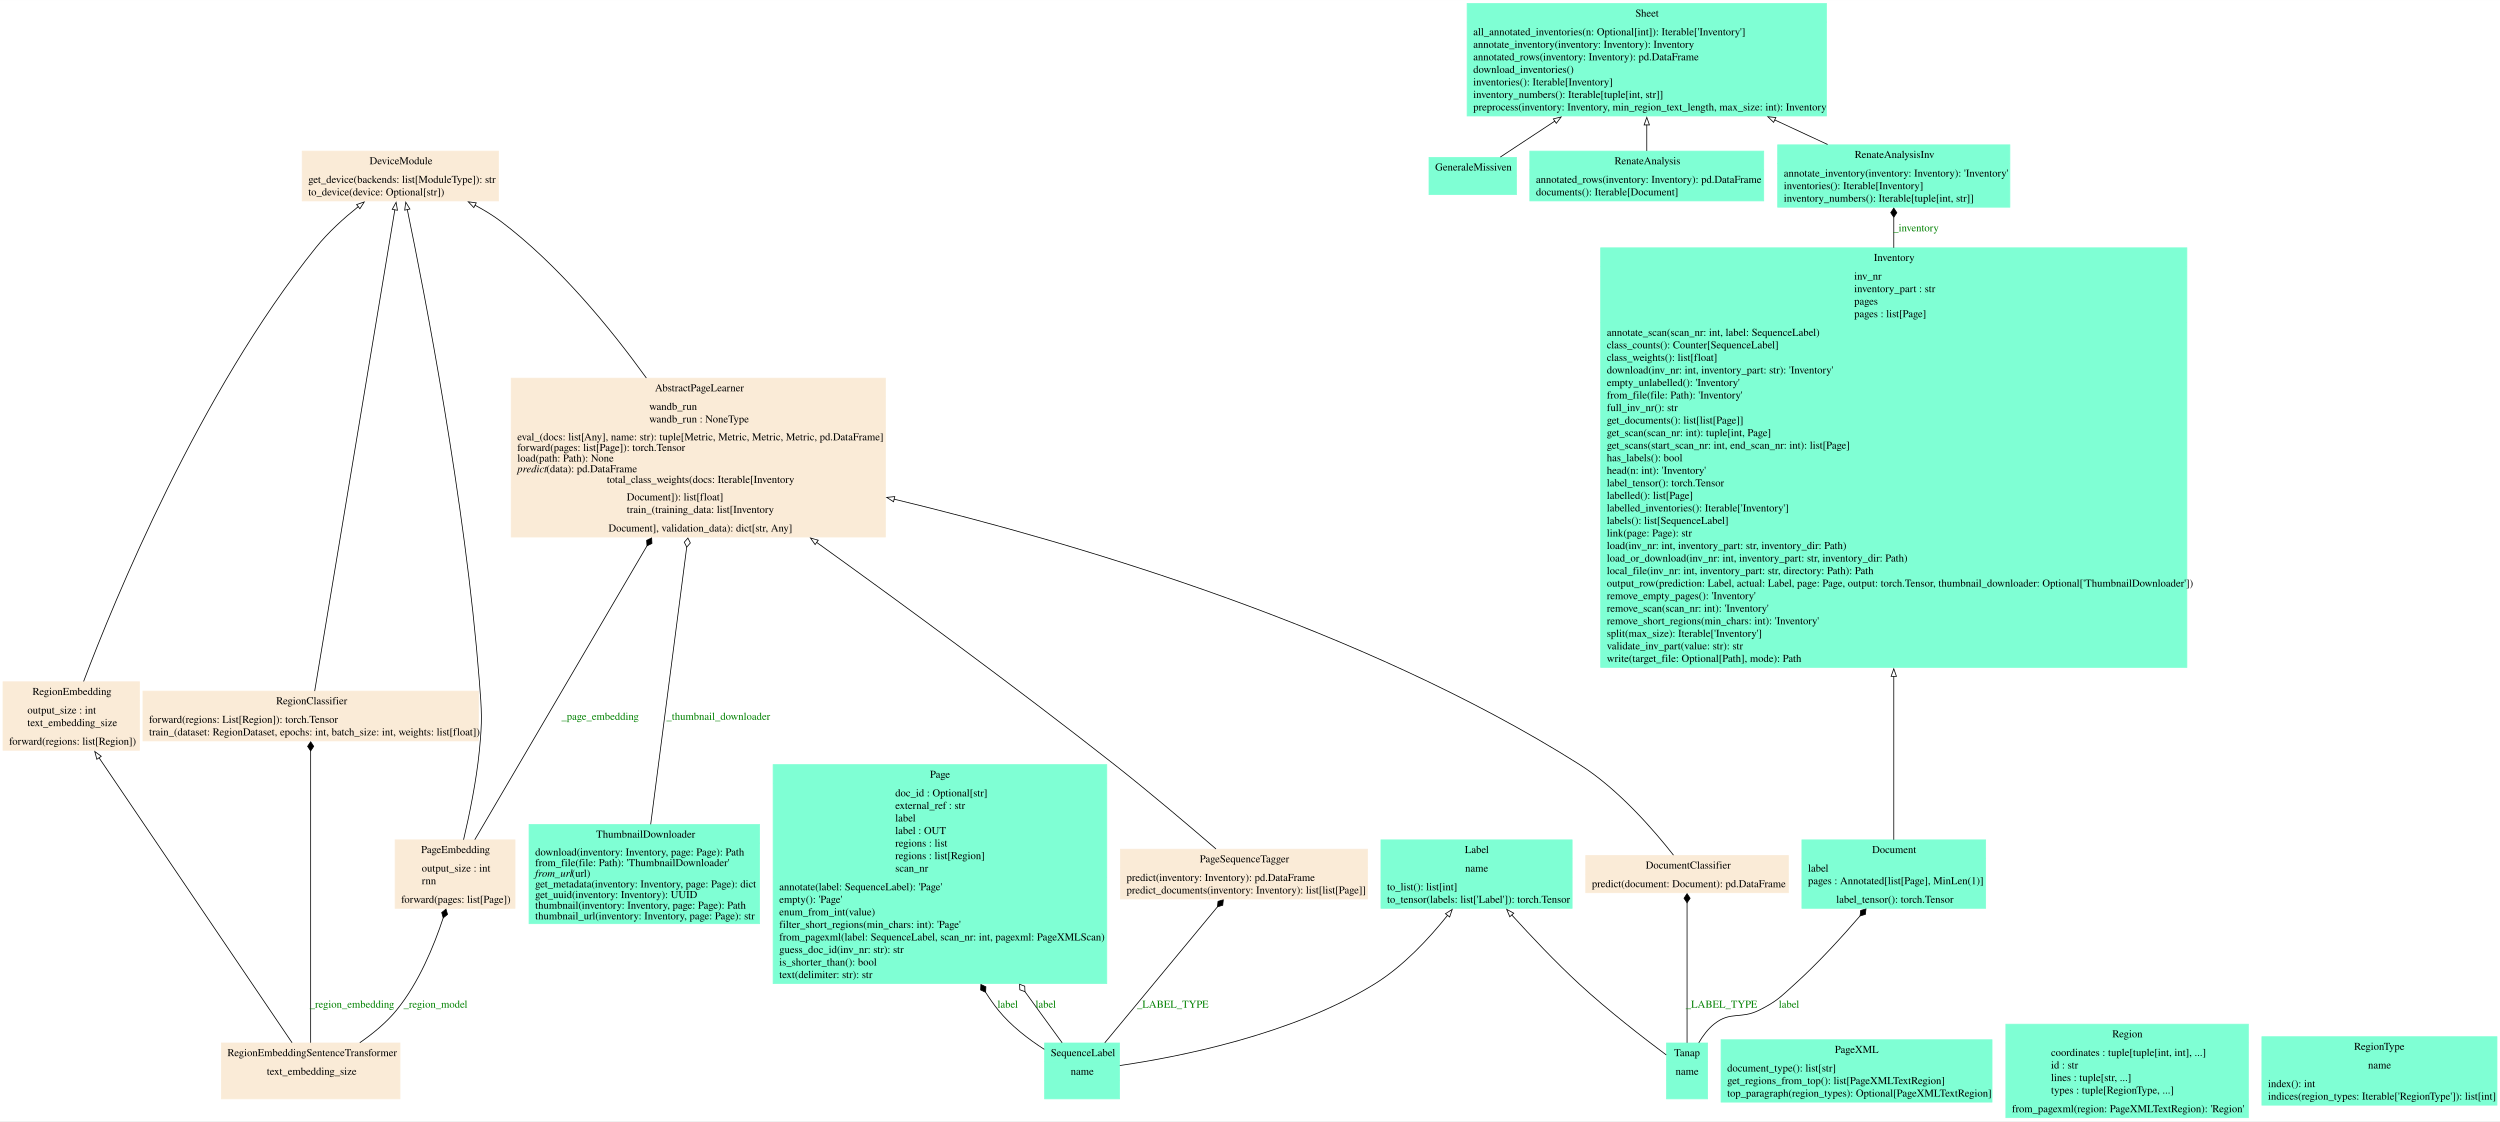
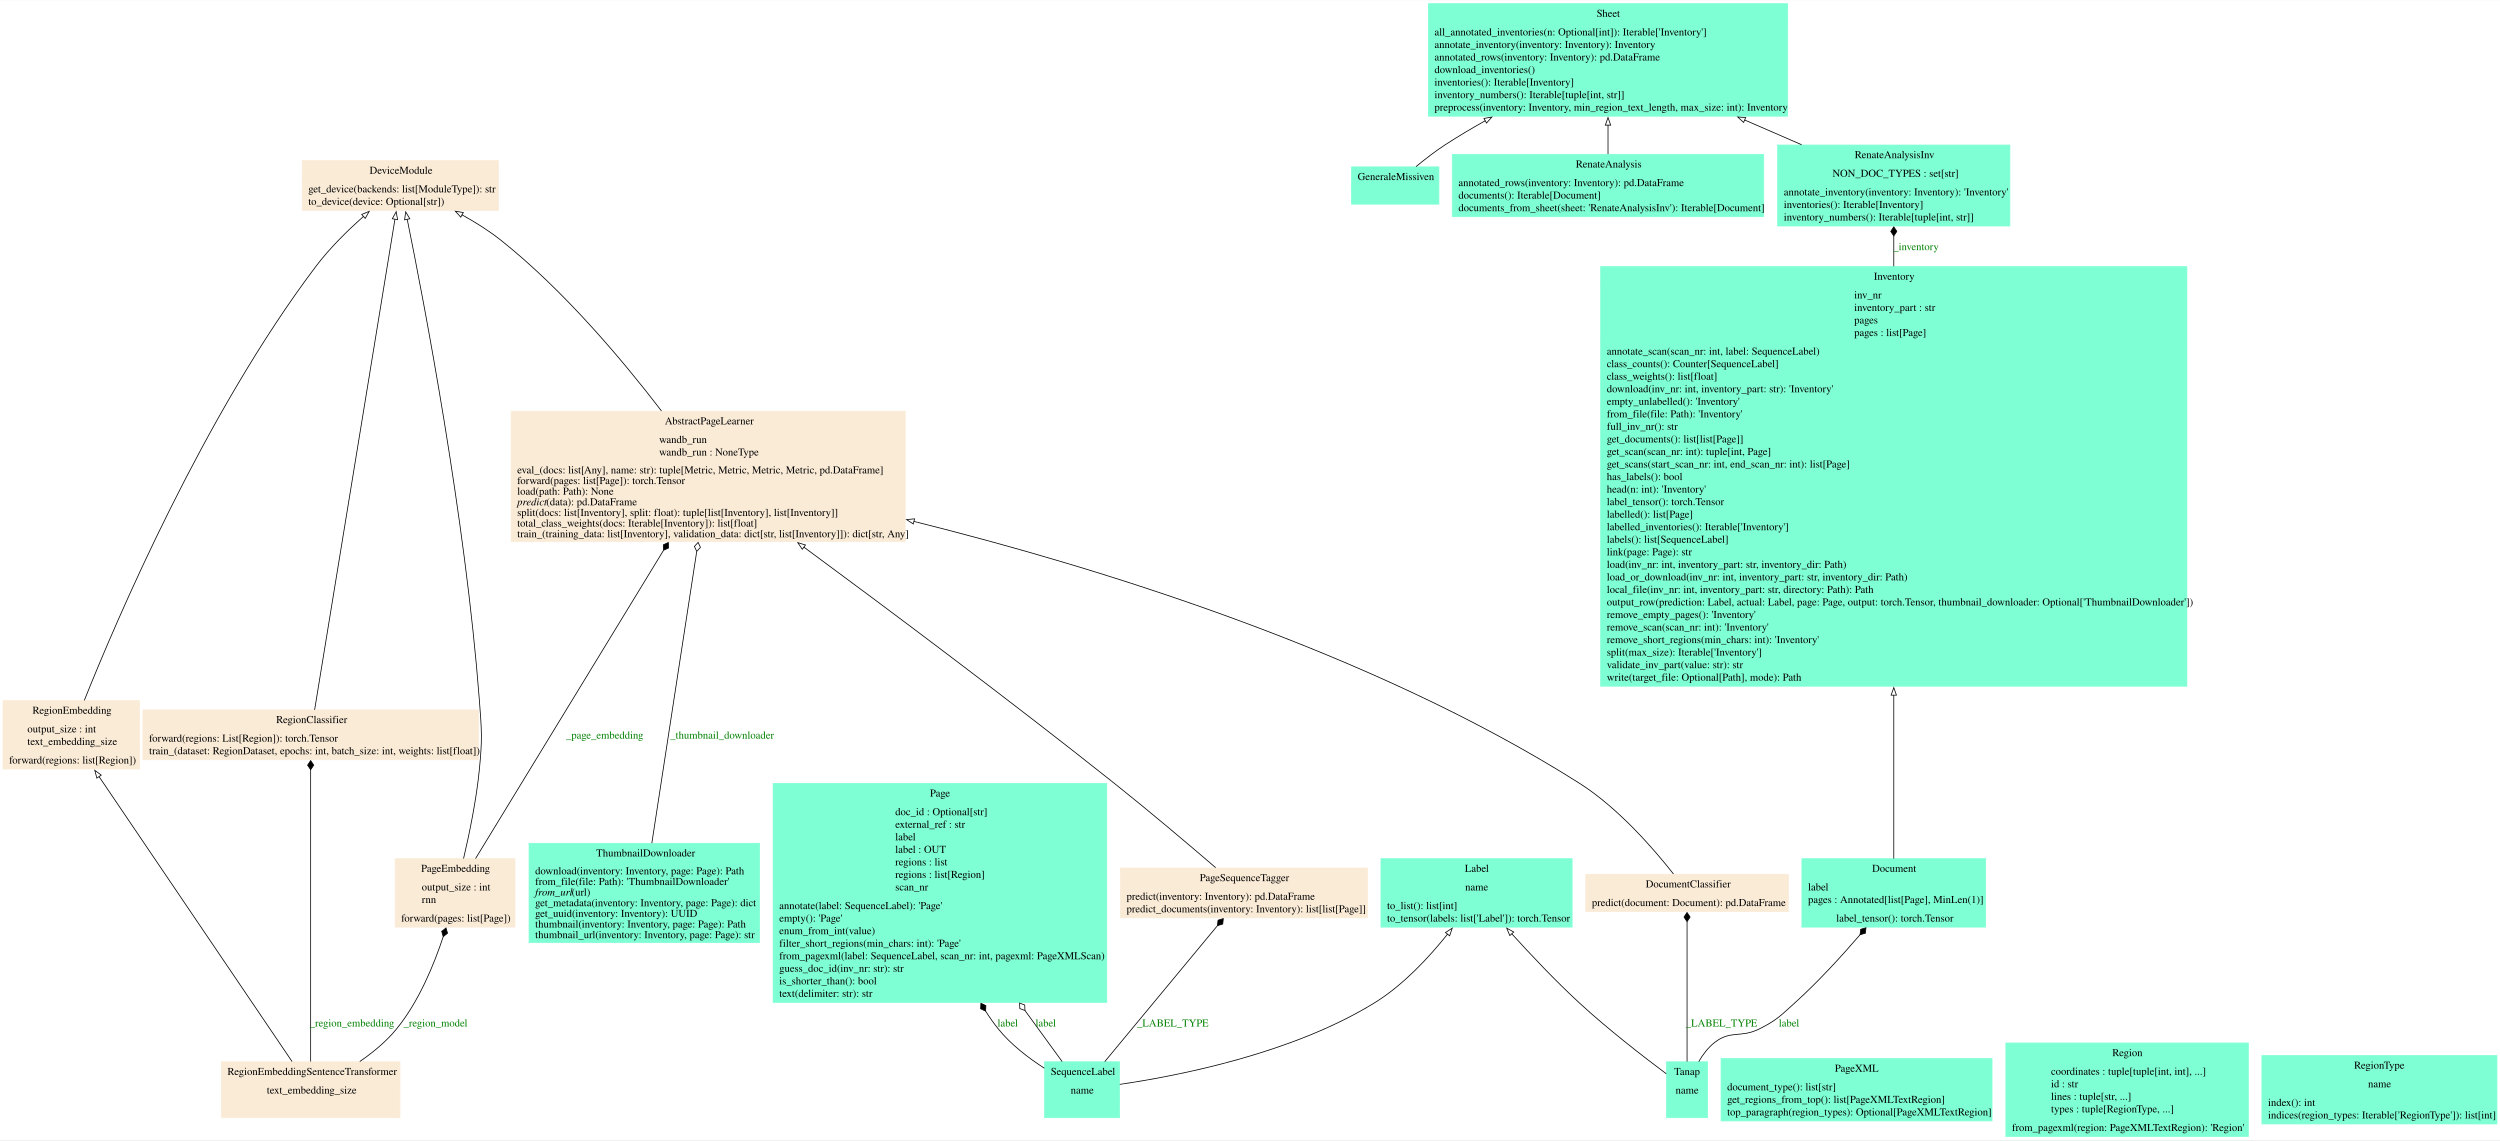
- <svg xmlns="http://www.w3.org/2000/svg" width="3289pt" height="1475pt" viewBox="0.00 0.00 3289.38 1475.00">
-   <g id="graph0" class="graph" transform="scale(1 1) rotate(0) translate(4 1471)">
-     <polygon fill="white" stroke="none" points="-4,4 -4,-1471 3285.38,-1471 3285.38,4 -4,4" />
+ <svg xmlns="http://www.w3.org/2000/svg" width="3289pt" height="1500pt" viewBox="0.00 0.00 3289.38 1499.50">
+   <g id="graph0" class="graph" transform="scale(1 1) rotate(0) translate(4 1495.5)">
+     <polygon fill="white" stroke="none" points="-4,4 -4,-1495.5 3285.38,-1495.5 3285.38,4 -4,4" />
    <g id="node1" class="node">
-       <polygon fill="antiquewhite" stroke="antiquewhite" points="668.62,-764.5 668.62,-973.5 1160.88,-973.5 1160.88,-764.5 668.62,-764.5" />
-       <text text-anchor="start" x="857.75" y="-956.2" font-family="Times,serif" font-size="14.00">AbstractPageLearner</text>
-       <polyline fill="none" stroke="antiquewhite" points="668.62,-949 1160.88,-949" />
-       <text text-anchor="start" x="850.25" y="-931.7" font-family="Times,serif" font-size="14.00">wandb_run</text>
-       <text text-anchor="start" x="850.25" y="-915.2" font-family="Times,serif" font-size="14.00">wandb_run : NoneType</text>
-       <polyline fill="none" stroke="antiquewhite" points="668.62,-908 1160.88,-908" />
-       <text text-anchor="start" x="676.62" y="-891.7" font-family="Times,serif" font-size="14.00">eval_(docs: list[Any], name: str): tuple[Metric, Metric, Metric, Metric, pd.DataFrame]</text>
-       <text text-anchor="start" x="676.62" y="-877.7" font-family="Times,serif" font-size="14.00">forward(pages: list[Page]): torch.Tensor</text>
-       <text text-anchor="start" x="676.62" y="-863.7" font-family="Times,serif" font-size="14.00">load(path: Path): None</text>
-       <text text-anchor="start" x="676.62" y="-849.7" font-family="Times,serif" font-style="italic" font-size="14.00">predict</text>
-       <text text-anchor="start" x="714.88" y="-849.7" font-family="Times,serif" font-size="14.00">(data): pd.DataFrame</text>
-       <text text-anchor="start" x="794.38" y="-835.7" font-family="Times,serif" font-size="14.00">total_class_weights(docs: Iterable[Inventory</text>
-       <polyline fill="none" stroke="antiquewhite" points="668.62,-830 1160.88,-830" />
-       <text text-anchor="start" x="820.62" y="-812.7" font-family="Times,serif" font-size="14.00">Document]): list[float]</text>
-       <text text-anchor="start" x="820.62" y="-796.2" font-family="Times,serif" font-size="14.00">train_(training_data: list[Inventory</text>
-       <polyline fill="none" stroke="antiquewhite" points="668.62,-789 1160.88,-789" />
-       <text text-anchor="start" x="796.62" y="-771.7" font-family="Times,serif" font-size="14.00">Document], validation_data): dict[str, Any]</text>
+       <polygon fill="antiquewhite" stroke="antiquewhite" points="668.5,-783.25 668.5,-954.75 1187,-954.75 1187,-783.25 668.5,-783.25" />
+       <text text-anchor="start" x="870.75" y="-937.45" font-family="Times,serif" font-size="14.00">AbstractPageLearner</text>
+       <polyline fill="none" stroke="antiquewhite" points="668.5,-930.25 1187,-930.25" />
+       <text text-anchor="start" x="863.25" y="-912.95" font-family="Times,serif" font-size="14.00">wandb_run</text>
+       <text text-anchor="start" x="863.25" y="-896.45" font-family="Times,serif" font-size="14.00">wandb_run : NoneType</text>
+       <polyline fill="none" stroke="antiquewhite" points="668.5,-889.25 1187,-889.25" />
+       <text text-anchor="start" x="676.5" y="-872.95" font-family="Times,serif" font-size="14.00">eval_(docs: list[Any], name: str): tuple[Metric, Metric, Metric, Metric, pd.DataFrame]</text>
+       <text text-anchor="start" x="676.5" y="-858.95" font-family="Times,serif" font-size="14.00">forward(pages: list[Page]): torch.Tensor</text>
+       <text text-anchor="start" x="676.5" y="-844.95" font-family="Times,serif" font-size="14.00">load(path: Path): None</text>
+       <text text-anchor="start" x="676.5" y="-830.95" font-family="Times,serif" font-style="italic" font-size="14.00">predict</text>
+       <text text-anchor="start" x="714.75" y="-830.95" font-family="Times,serif" font-size="14.00">(data): pd.DataFrame</text>
+       <text text-anchor="start" x="676.5" y="-816.95" font-family="Times,serif" font-size="14.00">split(docs: list[Inventory], split: float): tuple[list[Inventory], list[Inventory]]</text>
+       <text text-anchor="start" x="676.5" y="-802.95" font-family="Times,serif" font-size="14.00">total_class_weights(docs: Iterable[Inventory]): list[float]</text>
+       <text text-anchor="start" x="676.5" y="-788.95" font-family="Times,serif" font-size="14.00">train_(training_data: list[Inventory], validation_data: dict[str, list[Inventory]]): dict[str, Any]</text>
    </g>
    <g id="node2" class="node">
-       <polygon fill="antiquewhite" stroke="antiquewhite" points="393.62,-1206.75 393.62,-1272.25 651.88,-1272.25 651.88,-1206.75 393.62,-1206.75" />
-       <text text-anchor="start" x="482.25" y="-1254.95" font-family="Times,serif" font-size="14.00">DeviceModule</text>
-       <polyline fill="none" stroke="antiquewhite" points="393.62,-1247.75 651.88,-1247.75" />
-       <polyline fill="none" stroke="antiquewhite" points="393.62,-1247.75 651.88,-1247.75" />
-       <text text-anchor="start" x="401.62" y="-1230.45" font-family="Times,serif" font-size="14.00">get_device(backends: list[ModuleType]): str</text>
-       <text text-anchor="start" x="401.62" y="-1213.95" font-family="Times,serif" font-size="14.00">to_device(device: Optional[str])</text>
+       <polygon fill="antiquewhite" stroke="antiquewhite" points="393.62,-1219 393.62,-1284.5 651.88,-1284.5 651.88,-1219 393.62,-1219" />
+       <text text-anchor="start" x="482.25" y="-1267.2" font-family="Times,serif" font-size="14.00">DeviceModule</text>
+       <polyline fill="none" stroke="antiquewhite" points="393.62,-1260 651.88,-1260" />
+       <polyline fill="none" stroke="antiquewhite" points="393.62,-1260 651.88,-1260" />
+       <text text-anchor="start" x="401.62" y="-1242.7" font-family="Times,serif" font-size="14.00">get_device(backends: list[ModuleType]): str</text>
+       <text text-anchor="start" x="401.62" y="-1226.2" font-family="Times,serif" font-size="14.00">to_device(device: Optional[str])</text>
    </g>
    <g id="edge3" class="edge">
-       <path fill="none" stroke="black" d="M846.45,-973.72C798.94,-1039.59 730.67,-1122.88 654.75,-1180 644.34,-1187.83 632.72,-1194.89 620.81,-1201.17" />
-       <polygon fill="none" stroke="black" points="619.45,-1197.94 612.11,-1205.58 622.61,-1204.18 619.45,-1197.94" />
+       <path fill="none" stroke="black" d="M866.35,-955.12C815.11,-1022.01 737.35,-1114.5 654.75,-1180 639.19,-1192.34 621.17,-1203.61 603.54,-1213.35" />
+       <polygon fill="none" stroke="black" points="602.28,-1210.06 595.14,-1217.89 605.6,-1216.22 602.28,-1210.06" />
    </g>
    <g id="node3" class="node">
      <polygon fill="aquamarine" stroke="aquamarine" points="2366.88,-276 2366.88,-366 2608.62,-366 2608.62,-276 2366.88,-276" />
      <text text-anchor="start" x="2459.25" y="-348.7" font-family="Times,serif" font-size="14.00">Document</text>
      <polyline fill="none" stroke="aquamarine" points="2366.88,-341.5 2608.62,-341.5" />
      <text text-anchor="start" x="2374.88" y="-324.2" font-family="Times,serif" font-size="14.00">label</text>
      <text text-anchor="start" x="2374.88" y="-307.7" font-family="Times,serif" font-size="14.00">pages : Annotated[list[Page], MinLen(1)]</text>
      <polyline fill="none" stroke="aquamarine" points="2366.88,-300.5 2608.62,-300.5" />
      <text text-anchor="start" x="2412" y="-283.2" font-family="Times,serif" font-size="14.00">label_tensor(): torch.Tensor</text>
    </g>
    <g id="node6" class="node">
      <polygon fill="aquamarine" stroke="aquamarine" points="2102.12,-593 2102.12,-1145 2873.38,-1145 2873.38,-593 2102.12,-593" />
      <text text-anchor="start" x="2461.5" y="-1127.7" font-family="Times,serif" font-size="14.00">Inventory</text>
      <polyline fill="none" stroke="aquamarine" points="2102.12,-1120.5 2873.38,-1120.5" />
      <text text-anchor="start" x="2435.62" y="-1103.2" font-family="Times,serif" font-size="14.00">inv_nr</text>
      <text text-anchor="start" x="2435.62" y="-1086.7" font-family="Times,serif" font-size="14.00">inventory_part : str</text>
      <text text-anchor="start" x="2435.62" y="-1070.2" font-family="Times,serif" font-size="14.00">pages</text>
      <text text-anchor="start" x="2435.62" y="-1053.7" font-family="Times,serif" font-size="14.00">pages : list[Page]</text>
      <polyline fill="none" stroke="aquamarine" points="2102.12,-1046.5 2873.38,-1046.5" />
      <text text-anchor="start" x="2110.12" y="-1029.2" font-family="Times,serif" font-size="14.00">annotate_scan(scan_nr: int, label: SequenceLabel)</text>
      <text text-anchor="start" x="2110.12" y="-1012.7" font-family="Times,serif" font-size="14.00">class_counts(): Counter[SequenceLabel]</text>
      <text text-anchor="start" x="2110.12" y="-996.2" font-family="Times,serif" font-size="14.00">class_weights(): list[float]</text>
      <text text-anchor="start" x="2110.12" y="-979.7" font-family="Times,serif" font-size="14.00">download(inv_nr: int, inventory_part: str): 'Inventory'</text>
      <text text-anchor="start" x="2110.12" y="-963.2" font-family="Times,serif" font-size="14.00">empty_unlabelled(): 'Inventory'</text>
      <text text-anchor="start" x="2110.12" y="-946.7" font-family="Times,serif" font-size="14.00">from_file(file: Path): 'Inventory'</text>
      <text text-anchor="start" x="2110.12" y="-930.2" font-family="Times,serif" font-size="14.00">full_inv_nr(): str</text>
      <text text-anchor="start" x="2110.12" y="-913.7" font-family="Times,serif" font-size="14.00">get_documents(): list[list[Page]]</text>
      <text text-anchor="start" x="2110.12" y="-897.2" font-family="Times,serif" font-size="14.00">get_scan(scan_nr: int): tuple[int, Page]</text>
      <text text-anchor="start" x="2110.12" y="-880.7" font-family="Times,serif" font-size="14.00">get_scans(start_scan_nr: int, end_scan_nr: int): list[Page]</text>
      <text text-anchor="start" x="2110.12" y="-864.2" font-family="Times,serif" font-size="14.00">has_labels(): bool</text>
      <text text-anchor="start" x="2110.12" y="-847.7" font-family="Times,serif" font-size="14.00">head(n: int): 'Inventory'</text>
      <text text-anchor="start" x="2110.12" y="-831.2" font-family="Times,serif" font-size="14.00">label_tensor(): torch.Tensor</text>
      <text text-anchor="start" x="2110.12" y="-814.7" font-family="Times,serif" font-size="14.00">labelled(): list[Page]</text>
      <text text-anchor="start" x="2110.12" y="-798.2" font-family="Times,serif" font-size="14.00">labelled_inventories(): Iterable['Inventory']</text>
      <text text-anchor="start" x="2110.12" y="-781.7" font-family="Times,serif" font-size="14.00">labels(): list[SequenceLabel]</text>
      <text text-anchor="start" x="2110.12" y="-765.2" font-family="Times,serif" font-size="14.00">link(page: Page): str</text>
      <text text-anchor="start" x="2110.12" y="-748.7" font-family="Times,serif" font-size="14.00">load(inv_nr: int, inventory_part: str, inventory_dir: Path)</text>
      <text text-anchor="start" x="2110.12" y="-732.2" font-family="Times,serif" font-size="14.00">load_or_download(inv_nr: int, inventory_part: str, inventory_dir: Path)</text>
      <text text-anchor="start" x="2110.12" y="-715.7" font-family="Times,serif" font-size="14.00">local_file(inv_nr: int, inventory_part: str, directory: Path): Path</text>
      <text text-anchor="start" x="2110.12" y="-699.2" font-family="Times,serif" font-size="14.00">output_row(prediction: Label, actual: Label, page: Page, output: torch.Tensor, thumbnail_downloader: Optional['ThumbnailDownloader'])</text>
      <text text-anchor="start" x="2110.12" y="-682.7" font-family="Times,serif" font-size="14.00">remove_empty_pages(): 'Inventory'</text>
      <text text-anchor="start" x="2110.12" y="-666.2" font-family="Times,serif" font-size="14.00">remove_scan(scan_nr: int): 'Inventory'</text>
      <text text-anchor="start" x="2110.12" y="-649.7" font-family="Times,serif" font-size="14.00">remove_short_regions(min_chars: int): 'Inventory'</text>
      <text text-anchor="start" x="2110.12" y="-633.2" font-family="Times,serif" font-size="14.00">split(max_size): Iterable['Inventory']</text>
      <text text-anchor="start" x="2110.12" y="-616.7" font-family="Times,serif" font-size="14.00">validate_inv_part(value: str): str</text>
      <text text-anchor="start" x="2110.12" y="-600.2" font-family="Times,serif" font-size="14.00">write(target_file: Optional[Path], mode): Path</text>
    </g>
    <g id="edge11" class="edge">
      <path fill="none" stroke="black" d="M2487.75,-366.22C2487.75,-414.81 2487.75,-497.2 2487.75,-581.32" />
      <polygon fill="none" stroke="black" points="2484.25,-581.15 2487.75,-591.15 2491.25,-581.15 2484.25,-581.15" />
    </g>
    <g id="node4" class="node">
      <polygon fill="antiquewhite" stroke="antiquewhite" points="2082.5,-296.5 2082.5,-345.5 2349,-345.5 2349,-296.5 2082.5,-296.5" />
      <text text-anchor="start" x="2161.38" y="-328.2" font-family="Times,serif" font-size="14.00">DocumentClassifier</text>
      <polyline fill="none" stroke="antiquewhite" points="2082.5,-321 2349,-321" />
      <polyline fill="none" stroke="antiquewhite" points="2082.5,-321 2349,-321" />
      <text text-anchor="start" x="2090.5" y="-303.7" font-family="Times,serif" font-size="14.00">predict(document: Document): pd.DataFrame</text>
    </g>
    <g id="edge1" class="edge">
-       <path fill="none" stroke="black" d="M2197.89,-345.91C2173.21,-377.43 2125.79,-432.7 2073.75,-465.5 1790.22,-644.23 1417.38,-755.31 1172.13,-814.38" />
-       <polygon fill="none" stroke="black" points="1171.65,-810.89 1162.74,-816.62 1173.29,-817.7 1171.65,-810.89" />
+       <path fill="none" stroke="black" d="M2197.88,-345.89C2173.18,-377.37 2125.73,-432.61 2073.75,-465.5 1799.54,-639.03 1440.9,-749.37 1198.42,-809.79" />
+       <polygon fill="none" stroke="black" points="1197.65,-806.38 1188.79,-812.18 1199.34,-813.17 1197.65,-806.38" />
    </g>
    <g id="node5" class="node">
-       <polygon fill="aquamarine" stroke="aquamarine" points="1876.25,-1215 1876.25,-1264 1991.25,-1264 1991.25,-1215 1876.25,-1215" />
-       <text text-anchor="start" x="1884.25" y="-1246.7" font-family="Times,serif" font-size="14.00">GeneraleMissiven</text>
-       <polyline fill="none" stroke="aquamarine" points="1876.25,-1239.5 1991.25,-1239.5" />
-       <polyline fill="none" stroke="aquamarine" points="1876.25,-1239.5 1991.25,-1239.5" />
-       <text text-anchor="start" x="1931.88" y="-1222.2" font-family="Times,serif" font-size="14.00"> </text>
+       <polygon fill="aquamarine" stroke="aquamarine" points="1774.25,-1227.25 1774.25,-1276.25 1889.25,-1276.25 1889.25,-1227.25 1774.25,-1227.25" />
+       <text text-anchor="start" x="1782.25" y="-1258.95" font-family="Times,serif" font-size="14.00">GeneraleMissiven</text>
+       <polyline fill="none" stroke="aquamarine" points="1774.25,-1251.75 1889.25,-1251.75" />
+       <polyline fill="none" stroke="aquamarine" points="1774.25,-1251.75 1889.25,-1251.75" />
+       <text text-anchor="start" x="1829.88" y="-1234.45" font-family="Times,serif" font-size="14.00"> </text>
    </g>
    <g id="node20" class="node">
-       <polygon fill="aquamarine" stroke="aquamarine" points="1926.38,-1318.5 1926.38,-1466.5 2399.12,-1466.5 2399.12,-1318.5 1926.38,-1318.5" />
-       <text text-anchor="start" x="2147.75" y="-1449.2" font-family="Times,serif" font-size="14.00">Sheet</text>
-       <polyline fill="none" stroke="aquamarine" points="1926.38,-1442 2399.12,-1442" />
-       <polyline fill="none" stroke="aquamarine" points="1926.38,-1442 2399.12,-1442" />
-       <text text-anchor="start" x="1934.38" y="-1424.7" font-family="Times,serif" font-size="14.00">all_annotated_inventories(n: Optional[int]): Iterable['Inventory']</text>
-       <text text-anchor="start" x="1934.38" y="-1408.2" font-family="Times,serif" font-size="14.00">annotate_inventory(inventory: Inventory): Inventory</text>
-       <text text-anchor="start" x="1934.38" y="-1391.7" font-family="Times,serif" font-size="14.00">annotated_rows(inventory: Inventory): pd.DataFrame</text>
-       <text text-anchor="start" x="1934.38" y="-1375.2" font-family="Times,serif" font-size="14.00">download_inventories()</text>
-       <text text-anchor="start" x="1934.38" y="-1358.7" font-family="Times,serif" font-size="14.00">inventories(): Iterable[Inventory]</text>
-       <text text-anchor="start" x="1934.38" y="-1342.2" font-family="Times,serif" font-size="14.00">inventory_numbers(): Iterable[tuple[int, str]]</text>
-       <text text-anchor="start" x="1934.38" y="-1325.7" font-family="Times,serif" font-size="14.00">preprocess(inventory: Inventory, min_region_text_length, max_size: int): Inventory</text>
+       <polygon fill="aquamarine" stroke="aquamarine" points="1875.38,-1343 1875.38,-1491 2348.12,-1491 2348.12,-1343 1875.38,-1343" />
+       <text text-anchor="start" x="2096.75" y="-1473.7" font-family="Times,serif" font-size="14.00">Sheet</text>
+       <polyline fill="none" stroke="aquamarine" points="1875.38,-1466.5 2348.12,-1466.5" />
+       <polyline fill="none" stroke="aquamarine" points="1875.38,-1466.5 2348.12,-1466.5" />
+       <text text-anchor="start" x="1883.38" y="-1449.2" font-family="Times,serif" font-size="14.00">all_annotated_inventories(n: Optional[int]): Iterable['Inventory']</text>
+       <text text-anchor="start" x="1883.38" y="-1432.7" font-family="Times,serif" font-size="14.00">annotate_inventory(inventory: Inventory): Inventory</text>
+       <text text-anchor="start" x="1883.38" y="-1416.2" font-family="Times,serif" font-size="14.00">annotated_rows(inventory: Inventory): pd.DataFrame</text>
+       <text text-anchor="start" x="1883.38" y="-1399.7" font-family="Times,serif" font-size="14.00">download_inventories()</text>
+       <text text-anchor="start" x="1883.38" y="-1383.2" font-family="Times,serif" font-size="14.00">inventories(): Iterable[Inventory]</text>
+       <text text-anchor="start" x="1883.38" y="-1366.7" font-family="Times,serif" font-size="14.00">inventory_numbers(): Iterable[tuple[int, str]]</text>
+       <text text-anchor="start" x="1883.38" y="-1350.2" font-family="Times,serif" font-size="14.00">preprocess(inventory: Inventory, min_region_text_length, max_size: int): Inventory</text>
    </g>
    <g id="edge8" class="edge">
-       <path fill="none" stroke="black" d="M1970.04,-1264.43C1989.89,-1277.52 2015.76,-1294.57 2042.06,-1311.92" />
-       <polygon fill="none" stroke="black" points="2039.83,-1314.64 2050.11,-1317.23 2043.69,-1308.8 2039.83,-1314.64" />
+       <path fill="none" stroke="black" d="M1859.1,-1276.61C1870.64,-1286.14 1884.46,-1296.88 1897.75,-1305.5 1914.4,-1316.3 1932.23,-1326.89 1950.23,-1336.99" />
+       <polygon fill="none" stroke="black" points="1948.48,-1340.02 1958.92,-1341.81 1951.87,-1333.89 1948.48,-1340.02" />
    </g>
    <g id="node18" class="node">
-       <polygon fill="aquamarine" stroke="aquamarine" points="2335,-1198.5 2335,-1280.5 2640.5,-1280.5 2640.5,-1198.5 2335,-1198.5" />
-       <text text-anchor="start" x="2436.38" y="-1263.2" font-family="Times,serif" font-size="14.00">RenateAnalysisInv</text>
-       <polyline fill="none" stroke="aquamarine" points="2335,-1256 2640.5,-1256" />
+       <polygon fill="aquamarine" stroke="aquamarine" points="2335,-1198.5 2335,-1305 2640.5,-1305 2640.5,-1198.5 2335,-1198.5" />
+       <text text-anchor="start" x="2436.38" y="-1287.7" font-family="Times,serif" font-size="14.00">RenateAnalysisInv</text>
+       <polyline fill="none" stroke="aquamarine" points="2335,-1280.5 2640.5,-1280.5" />
+       <text text-anchor="start" x="2407.12" y="-1263.2" font-family="Times,serif" font-size="14.00">NON_DOC_TYPES : set[str]</text>
      <polyline fill="none" stroke="aquamarine" points="2335,-1256 2640.5,-1256" />
      <text text-anchor="start" x="2343" y="-1238.7" font-family="Times,serif" font-size="14.00">annotate_inventory(inventory: Inventory): 'Inventory'</text>
      <text text-anchor="start" x="2343" y="-1222.2" font-family="Times,serif" font-size="14.00">inventories(): Iterable[Inventory]</text>
      <text text-anchor="start" x="2343" y="-1205.7" font-family="Times,serif" font-size="14.00">inventory_numbers(): Iterable[tuple[int, str]]</text>
    </g>
    <g id="edge17" class="edge">
-       <path fill="none" stroke="black" d="M2487.75,-1145.04C2487.75,-1159.63 2487.75,-1173.21 2487.75,-1185.24" />
-       <polygon fill="black" stroke="black" points="2487.75,-1185.24 2491.75,-1191.24 2487.75,-1197.24 2483.75,-1191.24 2487.75,-1185.24" />
+       <path fill="none" stroke="black" d="M2487.75,-1145.45C2487.75,-1159.74 2487.75,-1173.23 2487.75,-1185.48" />
+       <polygon fill="black" stroke="black" points="2487.75,-1185.36 2491.75,-1191.36 2487.75,-1197.36 2483.75,-1191.36 2487.75,-1185.36" />
      <text text-anchor="middle" x="2517" y="-1166.7" font-family="Times,serif" font-size="14.00" fill="green">_inventory</text>
    </g>
    <g id="node7" class="node">
      <polygon fill="aquamarine" stroke="aquamarine" points="1813,-276 1813,-366 2064.5,-366 2064.5,-276 1813,-276" />
      <text text-anchor="start" x="1923.38" y="-348.7" font-family="Times,serif" font-size="14.00">Label</text>
      <polyline fill="none" stroke="aquamarine" points="1813,-341.5 2064.5,-341.5" />
      <text text-anchor="start" x="1923.75" y="-324.2" font-family="Times,serif" font-size="14.00">name</text>
      <polyline fill="none" stroke="aquamarine" points="1813,-317 2064.5,-317" />
      <text text-anchor="start" x="1821" y="-299.7" font-family="Times,serif" font-size="14.00">to_list(): list[int]</text>
      <text text-anchor="start" x="1821" y="-283.2" font-family="Times,serif" font-size="14.00">to_tensor(labels: list['Label']): torch.Tensor</text>
    </g>
    <g id="node8" class="node">
      <polygon fill="aquamarine" stroke="aquamarine" points="1013.25,-177 1013.25,-465 1452.25,-465 1452.25,-177 1013.25,-177" />
      <text text-anchor="start" x="1219.62" y="-447.7" font-family="Times,serif" font-size="14.00">Page</text>
      <polyline fill="none" stroke="aquamarine" points="1013.25,-440.5 1452.25,-440.5" />
      <text text-anchor="start" x="1173.88" y="-423.2" font-family="Times,serif" font-size="14.00">doc_id : Optional[str]</text>
      <text text-anchor="start" x="1173.88" y="-406.7" font-family="Times,serif" font-size="14.00">external_ref : str</text>
      <text text-anchor="start" x="1173.88" y="-390.2" font-family="Times,serif" font-size="14.00">label</text>
      <text text-anchor="start" x="1173.88" y="-373.7" font-family="Times,serif" font-size="14.00">label : OUT</text>
      <text text-anchor="start" x="1173.88" y="-357.2" font-family="Times,serif" font-size="14.00">regions : list</text>
      <text text-anchor="start" x="1173.88" y="-340.7" font-family="Times,serif" font-size="14.00">regions : list[Region]</text>
      <text text-anchor="start" x="1173.88" y="-324.2" font-family="Times,serif" font-size="14.00">scan_nr</text>
      <polyline fill="none" stroke="aquamarine" points="1013.25,-317 1452.25,-317" />
      <text text-anchor="start" x="1021.25" y="-299.7" font-family="Times,serif" font-size="14.00">annotate(label: SequenceLabel): 'Page'</text>
      <text text-anchor="start" x="1021.25" y="-283.2" font-family="Times,serif" font-size="14.00">empty(): 'Page'</text>
      <text text-anchor="start" x="1021.25" y="-266.7" font-family="Times,serif" font-size="14.00">enum_from_int(value)</text>
      <text text-anchor="start" x="1021.25" y="-250.2" font-family="Times,serif" font-size="14.00">filter_short_regions(min_chars: int): 'Page'</text>
      <text text-anchor="start" x="1021.25" y="-233.7" font-family="Times,serif" font-size="14.00">from_pagexml(label: SequenceLabel, scan_nr: int, pagexml: PageXMLScan)</text>
      <text text-anchor="start" x="1021.25" y="-217.2" font-family="Times,serif" font-size="14.00">guess_doc_id(inv_nr: str): str</text>
      <text text-anchor="start" x="1021.25" y="-200.7" font-family="Times,serif" font-size="14.00">is_shorter_than(): bool</text>
      <text text-anchor="start" x="1021.25" y="-184.2" font-family="Times,serif" font-size="14.00">text(delimiter: str): str</text>
    </g>
    <g id="node9" class="node">
      <polygon fill="antiquewhite" stroke="antiquewhite" points="515.88,-276 515.88,-366 673.62,-366 673.62,-276 515.88,-276" />
      <text text-anchor="start" x="550.12" y="-348.7" font-family="Times,serif" font-size="14.00">PageEmbedding</text>
      <polyline fill="none" stroke="antiquewhite" points="515.88,-341.5 673.62,-341.5" />
      <text text-anchor="start" x="550.88" y="-324.2" font-family="Times,serif" font-size="14.00">output_size : int</text>
      <text text-anchor="start" x="550.88" y="-307.7" font-family="Times,serif" font-size="14.00">rnn</text>
      <polyline fill="none" stroke="antiquewhite" points="515.88,-300.5 673.62,-300.5" />
      <text text-anchor="start" x="523.88" y="-283.2" font-family="Times,serif" font-size="14.00">forward(pages: list[Page])</text>
    </g>
    <g id="edge14" class="edge">
-       <path fill="none" stroke="black" d="M620.67,-366.22C669.54,-449.62 776.76,-632.55 847.33,-752.97" />
-       <polygon fill="black" stroke="black" points="847.31,-752.93 853.79,-756.08 853.38,-763.28 846.89,-760.13 847.31,-752.93" />
-       <text text-anchor="middle" x="785.62" y="-523.95" font-family="Times,serif" font-size="14.00" fill="green">_page_embedding</text>
+       <path fill="none" stroke="black" d="M621.72,-366.22C675.32,-454.11 796.35,-652.55 869.12,-771.86" />
+       <polygon fill="black" stroke="black" points="869.07,-771.79 875.61,-774.83 875.32,-782.03 868.78,-778.99 869.07,-771.79" />
+       <text text-anchor="middle" x="791.62" y="-523.95" font-family="Times,serif" font-size="14.00" fill="green">_page_embedding</text>
    </g>
    <g id="edge2" class="edge">
-       <path fill="none" stroke="black" d="M605.94,-366.21C613.51,-398.47 622.81,-443.39 626.75,-483.5 630.7,-523.75 629.89,-534.18 626.75,-574.5 608.36,-810.81 553.67,-1090.18 531.87,-1195.48" />
-       <polygon fill="none" stroke="black" points="528.48,-1194.59 529.87,-1205.09 535.33,-1196.02 528.48,-1194.59" />
+       <path fill="none" stroke="black" d="M605.94,-366.21C613.51,-398.47 622.81,-443.39 626.75,-483.5 630.7,-523.75 629.83,-534.17 626.75,-574.5 608.34,-815.38 553.54,-1100.33 531.79,-1207.31" />
+       <polygon fill="none" stroke="black" points="528.37,-1206.59 529.79,-1217.09 535.22,-1208 528.37,-1206.59" />
    </g>
    <g id="node10" class="node">
      <polygon fill="antiquewhite" stroke="antiquewhite" points="1470.25,-288.25 1470.25,-353.75 1795.25,-353.75 1795.25,-288.25 1470.25,-288.25" />
      <text text-anchor="start" x="1574.62" y="-336.45" font-family="Times,serif" font-size="14.00">PageSequenceTagger</text>
      <polyline fill="none" stroke="antiquewhite" points="1470.25,-329.25 1795.25,-329.25" />
      <polyline fill="none" stroke="antiquewhite" points="1470.25,-329.25 1795.25,-329.25" />
      <text text-anchor="start" x="1478.25" y="-311.95" font-family="Times,serif" font-size="14.00">predict(inventory: Inventory): pd.DataFrame</text>
      <text text-anchor="start" x="1478.25" y="-295.45" font-family="Times,serif" font-size="14.00">predict_documents(inventory: Inventory): list[list[Page]]</text>
    </g>
    <g id="edge4" class="edge">
-       <path fill="none" stroke="black" d="M1595.95,-354.05C1561.7,-383.6 1508.97,-428.37 1461.75,-465.5 1332.15,-567.39 1180.95,-678.05 1070.4,-757.5" />
-       <polygon fill="none" stroke="black" points="1068.48,-754.57 1062.4,-763.24 1072.57,-760.25 1068.48,-754.57" />
+       <path fill="none" stroke="black" d="M1595.52,-354.21C1561.19,-383.67 1508.61,-428.22 1461.75,-465.5 1324.23,-574.91 1162.64,-695.65 1053.52,-776.08" />
+       <polygon fill="none" stroke="black" points="1051.64,-773.12 1045.67,-781.87 1055.79,-778.76 1051.64,-773.12" />
    </g>
    <g id="node11" class="node">
      <polygon fill="aquamarine" stroke="aquamarine" points="2260.5,-21 2260.5,-103 2617,-103 2617,-21 2260.5,-21" />
      <text text-anchor="start" x="2410.25" y="-85.7" font-family="Times,serif" font-size="14.00">PageXML</text>
      <polyline fill="none" stroke="aquamarine" points="2260.5,-78.5 2617,-78.5" />
      <polyline fill="none" stroke="aquamarine" points="2260.5,-78.5 2617,-78.5" />
      <text text-anchor="start" x="2268.5" y="-61.2" font-family="Times,serif" font-size="14.00">document_type(): list[str]</text>
      <text text-anchor="start" x="2268.5" y="-44.7" font-family="Times,serif" font-size="14.00">get_regions_from_top(): list[PageXMLTextRegion]</text>
      <text text-anchor="start" x="2268.5" y="-28.2" font-family="Times,serif" font-size="14.00">top_paragraph(region_types): Optional[PageXMLTextRegion]</text>
    </g>
    <g id="node12" class="node">
      <polygon fill="aquamarine" stroke="aquamarine" points="2635.25,-0.5 2635.25,-123.5 2954.25,-123.5 2954.25,-0.5 2635.25,-0.5" />
      <text text-anchor="start" x="2775.25" y="-106.2" font-family="Times,serif" font-size="14.00">Region</text>
      <polyline fill="none" stroke="aquamarine" points="2635.25,-99 2954.25,-99" />
      <text text-anchor="start" x="2694.62" y="-81.7" font-family="Times,serif" font-size="14.00">coordinates : tuple[tuple[int, int], ...]</text>
      <text text-anchor="start" x="2694.62" y="-65.2" font-family="Times,serif" font-size="14.00">id : str</text>
      <text text-anchor="start" x="2694.62" y="-48.7" font-family="Times,serif" font-size="14.00">lines : tuple[str, ...]</text>
      <text text-anchor="start" x="2694.62" y="-32.2" font-family="Times,serif" font-size="14.00">types : tuple[RegionType, ...]</text>
      <polyline fill="none" stroke="aquamarine" points="2635.25,-25 2954.25,-25" />
      <text text-anchor="start" x="2643.25" y="-7.7" font-family="Times,serif" font-size="14.00">from_pagexml(region: PageXMLTextRegion): 'Region'</text>
    </g>
    <g id="node13" class="node">
      <polygon fill="antiquewhite" stroke="antiquewhite" points="184.12,-496.25 184.12,-561.75 625.38,-561.75 625.38,-496.25 184.12,-496.25" />
      <text text-anchor="start" x="359.38" y="-544.45" font-family="Times,serif" font-size="14.00">RegionClassifier</text>
      <polyline fill="none" stroke="antiquewhite" points="184.12,-537.25 625.38,-537.25" />
      <polyline fill="none" stroke="antiquewhite" points="184.12,-537.25 625.38,-537.25" />
      <text text-anchor="start" x="192.12" y="-519.95" font-family="Times,serif" font-size="14.00">forward(regions: List[Region]): torch.Tensor</text>
      <text text-anchor="start" x="192.12" y="-503.45" font-family="Times,serif" font-size="14.00">train_(dataset: RegionDataset, epochs: int, batch_size: int, weights: list[float])</text>
    </g>
    <g id="edge5" class="edge">
-       <path fill="none" stroke="black" d="M410.05,-561.82C429.05,-675.91 493.79,-1064.6 515.55,-1195.25" />
-       <polygon fill="none" stroke="black" points="512.05,-1195.58 517.15,-1204.87 518.96,-1194.43 512.05,-1195.58" />
+       <path fill="none" stroke="black" d="M409.97,-561.9C428.91,-677.6 494.02,-1075.29 515.68,-1207.57" />
+       <polygon fill="none" stroke="black" points="512.21,-1208.01 517.28,-1217.32 519.11,-1206.88 512.21,-1208.01" />
    </g>
    <g id="node14" class="node">
      <polygon fill="antiquewhite" stroke="antiquewhite" points="0,-484 0,-574 179.5,-574 179.5,-484 0,-484" />
      <text text-anchor="start" x="38.75" y="-556.7" font-family="Times,serif" font-size="14.00">RegionEmbedding</text>
      <polyline fill="none" stroke="antiquewhite" points="0,-549.5 179.5,-549.5" />
      <text text-anchor="start" x="32" y="-532.2" font-family="Times,serif" font-size="14.00">output_size : int</text>
      <text text-anchor="start" x="32" y="-515.7" font-family="Times,serif" font-size="14.00">text_embedding_size</text>
      <polyline fill="none" stroke="antiquewhite" points="0,-508.5 179.5,-508.5" />
      <text text-anchor="start" x="8" y="-491.2" font-family="Times,serif" font-size="14.00">forward(regions: list[Region])</text>
    </g>
    <g id="edge6" class="edge">
-       <path fill="none" stroke="black" d="M106,-574.48C146.27,-680.86 258.63,-955.26 411.75,-1145.5 427.67,-1165.28 448.31,-1183.93 467.46,-1199.26" />
-       <polygon fill="none" stroke="black" points="465.2,-1201.94 475.23,-1205.35 469.52,-1196.43 465.2,-1201.94" />
+       <path fill="none" stroke="black" d="M106.93,-574.27C149.03,-679.61 264.73,-950.89 411.75,-1145.5 429.83,-1169.43 453.56,-1192.73 474.44,-1211.3" />
+       <polygon fill="none" stroke="black" points="471.91,-1213.74 481.74,-1217.7 476.53,-1208.48 471.91,-1213.74" />
    </g>
    <g id="node15" class="node">
      <polygon fill="antiquewhite" stroke="antiquewhite" points="287.25,-25.25 287.25,-98.75 522.25,-98.75 522.25,-25.25 287.25,-25.25" />
      <text text-anchor="start" x="295.25" y="-81.45" font-family="Times,serif" font-size="14.00">RegionEmbeddingSentenceTransformer</text>
      <polyline fill="none" stroke="antiquewhite" points="287.25,-74.25 522.25,-74.25" />
      <text text-anchor="start" x="347" y="-56.95" font-family="Times,serif" font-size="14.00">text_embedding_size</text>
      <polyline fill="none" stroke="antiquewhite" points="287.25,-49.75 522.25,-49.75" />
      <text text-anchor="start" x="402.88" y="-32.45" font-family="Times,serif" font-size="14.00"> </text>
    </g>
    <g id="edge15" class="edge">
      <path fill="none" stroke="black" d="M469.37,-99.12C486.72,-111.08 504.36,-125.59 517.75,-142 546.92,-177.74 566.92,-226.21 579.21,-263.55" />
      <polygon fill="black" stroke="black" points="579.18,-263.45 584.81,-267.96 582.82,-274.89 577.19,-270.38 579.18,-263.45" />
      <text text-anchor="middle" x="569" y="-145.2" font-family="Times,serif" font-size="14.00" fill="green">_region_model</text>
    </g>
    <g id="edge16" class="edge">
      <path fill="none" stroke="black" d="M404.75,-99.1C404.75,-183.01 404.75,-391.03 404.75,-483.02" />
      <polygon fill="black" stroke="black" points="404.75,-483.08 408.75,-489.08 404.75,-495.08 400.75,-489.08 404.75,-483.08" />
      <text text-anchor="middle" x="459.12" y="-145.2" font-family="Times,serif" font-size="14.00" fill="green">_region_embedding</text>
    </g>
    <g id="edge7" class="edge">
      <path fill="none" stroke="black" d="M380.29,-99.1C325.23,-180.38 191.28,-378.12 126.3,-474.04" />
      <polygon fill="none" stroke="black" points="123.42,-472.06 120.71,-482.3 129.21,-475.98 123.42,-472.06" />
    </g>
    <g id="node16" class="node">
      <polygon fill="aquamarine" stroke="aquamarine" points="2972.12,-17 2972.12,-107 3281.38,-107 3281.38,-17 2972.12,-17" />
      <text text-anchor="start" x="3093.38" y="-89.7" font-family="Times,serif" font-size="14.00">RegionType</text>
      <polyline fill="none" stroke="aquamarine" points="2972.12,-82.5 3281.38,-82.5" />
      <text text-anchor="start" x="3111.75" y="-65.2" font-family="Times,serif" font-size="14.00">name</text>
      <polyline fill="none" stroke="aquamarine" points="2972.12,-58 3281.38,-58" />
      <text text-anchor="start" x="2980.12" y="-40.7" font-family="Times,serif" font-size="14.00">index(): int</text>
      <text text-anchor="start" x="2980.12" y="-24.2" font-family="Times,serif" font-size="14.00">indices(region_types: Iterable['RegionType']): list[int]</text>
    </g>
    <g id="node17" class="node">
-       <polygon fill="aquamarine" stroke="aquamarine" points="2008.88,-1206.75 2008.88,-1272.25 2316.62,-1272.25 2316.62,-1206.75 2008.88,-1206.75" />
-       <text text-anchor="start" x="2120.38" y="-1254.95" font-family="Times,serif" font-size="14.00">RenateAnalysis</text>
-       <polyline fill="none" stroke="aquamarine" points="2008.88,-1247.75 2316.62,-1247.75" />
-       <polyline fill="none" stroke="aquamarine" points="2008.88,-1247.75 2316.62,-1247.75" />
-       <text text-anchor="start" x="2016.88" y="-1230.45" font-family="Times,serif" font-size="14.00">annotated_rows(inventory: Inventory): pd.DataFrame</text>
-       <text text-anchor="start" x="2016.88" y="-1213.95" font-family="Times,serif" font-size="14.00">documents(): Iterable[Document]</text>
+       <polygon fill="aquamarine" stroke="aquamarine" points="1906.88,-1210.75 1906.88,-1292.75 2316.62,-1292.75 2316.62,-1210.75 1906.88,-1210.75" />
+       <text text-anchor="start" x="2069.38" y="-1275.45" font-family="Times,serif" font-size="14.00">RenateAnalysis</text>
+       <polyline fill="none" stroke="aquamarine" points="1906.88,-1268.25 2316.62,-1268.25" />
+       <polyline fill="none" stroke="aquamarine" points="1906.88,-1268.25 2316.62,-1268.25" />
+       <text text-anchor="start" x="1914.88" y="-1250.95" font-family="Times,serif" font-size="14.00">annotated_rows(inventory: Inventory): pd.DataFrame</text>
+       <text text-anchor="start" x="1914.88" y="-1234.45" font-family="Times,serif" font-size="14.00">documents(): Iterable[Document]</text>
+       <text text-anchor="start" x="1914.88" y="-1217.95" font-family="Times,serif" font-size="14.00">documents_from_sheet(sheet: 'RenateAnalysisInv'): Iterable[Document]</text>
    </g>
    <g id="edge9" class="edge">
-       <path fill="none" stroke="black" d="M2162.75,-1272.52C2162.75,-1282.8 2162.75,-1294.7 2162.75,-1306.92" />
-       <polygon fill="none" stroke="black" points="2159.25,-1306.69 2162.75,-1316.69 2166.25,-1306.69 2159.25,-1306.69" />
+       <path fill="none" stroke="black" d="M2111.75,-1293.1C2111.75,-1304.83 2111.75,-1318.1 2111.75,-1331.48" />
+       <polygon fill="none" stroke="black" points="2108.25,-1331.19 2111.75,-1341.19 2115.25,-1331.19 2108.25,-1331.19" />
    </g>
    <g id="edge10" class="edge">
-       <path fill="none" stroke="black" d="M2400.66,-1280.97C2379.02,-1291.02 2355.1,-1302.13 2331,-1313.33" />
-       <polygon fill="none" stroke="black" points="2329.64,-1310.1 2322.04,-1317.49 2332.59,-1316.45 2329.64,-1310.1" />
+       <path fill="none" stroke="black" d="M2366.45,-1305.41C2342.5,-1315.82 2316.88,-1326.94 2291.47,-1337.97" />
+       <polygon fill="none" stroke="black" points="2290.14,-1334.73 2282.37,-1341.92 2292.93,-1341.15 2290.14,-1334.73" />
    </g>
    <g id="node19" class="node">
      <polygon fill="aquamarine" stroke="aquamarine" points="1370.5,-25.25 1370.5,-98.75 1469,-98.75 1469,-25.25 1370.5,-25.25" />
      <text text-anchor="start" x="1378.5" y="-81.45" font-family="Times,serif" font-size="14.00">SequenceLabel</text>
      <polyline fill="none" stroke="aquamarine" points="1370.5,-74.25 1469,-74.25" />
      <text text-anchor="start" x="1404.75" y="-56.95" font-family="Times,serif" font-size="14.00">name</text>
      <polyline fill="none" stroke="aquamarine" points="1370.5,-49.75 1469,-49.75" />
      <text text-anchor="start" x="1417.88" y="-32.45" font-family="Times,serif" font-size="14.00"> </text>
    </g>
    <g id="edge12" class="edge">
      <path fill="none" stroke="black" d="M1469.34,-69.08C1546.13,-80.29 1696.24,-109.5 1804.75,-176.5 1842.5,-199.81 1876.5,-236.51 1900.81,-266.96" />
      <polygon fill="none" stroke="black" points="1897.86,-268.87 1906.78,-274.58 1903.37,-264.55 1897.86,-268.87" />
    </g>
    <g id="edge19" class="edge">
      <path fill="none" stroke="black" d="M1370.05,-90.37C1349.21,-103.77 1326.04,-121.46 1309.5,-142 1303.56,-149.38 1297.99,-157.29 1292.79,-165.53" />
      <polygon fill="black" stroke="black" points="1292.83,-165.47 1293.16,-172.67 1286.63,-175.75 1286.3,-168.54 1292.83,-165.47" />
      <text text-anchor="middle" x="1321.88" y="-145.2" font-family="Times,serif" font-size="14.00" fill="green">label</text>
    </g>
    <g id="edge23" class="edge">
      <path fill="none" stroke="black" d="M1393.55,-99.01C1380.17,-117.4 1362.87,-141.17 1344.6,-166.28" />
      <polygon fill="none" stroke="black" points="1344.59,-166.3 1344.29,-173.5 1337.53,-176 1337.82,-168.8 1344.59,-166.3" />
      <text text-anchor="middle" x="1371.88" y="-145.2" font-family="Times,serif" font-size="14.00" fill="green">label</text>
    </g>
    <g id="edge18" class="edge">
      <path fill="none" stroke="black" d="M1449.59,-99.01C1488.58,-146.05 1556.73,-228.28 1598,-278.07" />
      <polygon fill="black" stroke="black" points="1597.9,-277.95 1604.81,-280.02 1605.56,-287.19 1598.65,-285.12 1597.9,-277.95" />
      <text text-anchor="middle" x="1539.12" y="-145.2" font-family="Times,serif" font-size="14.00" fill="green">_LABEL_TYPE</text>
    </g>
    <g id="node21" class="node">
      <polygon fill="aquamarine" stroke="aquamarine" points="2188.75,-25.25 2188.75,-98.75 2242.75,-98.75 2242.75,-25.25 2188.75,-25.25" />
      <text text-anchor="start" x="2198.75" y="-81.45" font-family="Times,serif" font-size="14.00">Tanap</text>
      <polyline fill="none" stroke="aquamarine" points="2188.75,-74.25 2242.5,-74.25" />
      <text text-anchor="start" x="2200.62" y="-56.95" font-family="Times,serif" font-size="14.00">name</text>
      <polyline fill="none" stroke="aquamarine" points="2188.75,-49.75 2242.5,-49.75" />
      <text text-anchor="start" x="2213.75" y="-32.45" font-family="Times,serif" font-size="14.00"> </text>
    </g>
    <g id="edge21" class="edge">
      <path fill="none" stroke="black" d="M2231.11,-99C2236.49,-108.22 2243.34,-117.38 2251.75,-124 2273.29,-140.96 2286.24,-129.71 2310.75,-142 2333.92,-153.61 2338.51,-159.14 2357.75,-176.5 2388.34,-204.09 2419.43,-238.15 2443.54,-266.17" />
      <polygon fill="black" stroke="black" points="2443.39,-265.99 2450.32,-267.96 2451.18,-275.12 2444.24,-273.15 2443.39,-265.99" />
      <text text-anchor="middle" x="2349.88" y="-145.2" font-family="Times,serif" font-size="14.00" fill="green">label</text>
    </g>
    <g id="edge20" class="edge">
      <path fill="none" stroke="black" d="M2215.75,-99.01C2215.75,-147.75 2215.75,-234.26 2215.75,-283.34" />
      <polygon fill="black" stroke="black" points="2215.75,-283.22 2219.75,-289.22 2215.75,-295.22 2211.75,-289.22 2215.75,-283.22" />
      <text text-anchor="middle" x="2261.12" y="-145.2" font-family="Times,serif" font-size="14.00" fill="green">_LABEL_TYPE</text>
    </g>
    <g id="edge13" class="edge">
      <path fill="none" stroke="black" d="M2188.38,-83.04C2159.08,-104.92 2111.68,-141.51 2073.75,-176.5 2042.76,-205.09 2010.32,-239.41 1985.01,-267.32" />
      <polygon fill="none" stroke="black" points="1982.51,-264.87 1978.41,-274.64 1987.7,-269.56 1982.51,-264.87" />
    </g>
    <g id="node22" class="node">
      <polygon fill="aquamarine" stroke="aquamarine" points="692.12,-255.75 692.12,-386.25 995.38,-386.25 995.38,-255.75 692.12,-255.75" />
      <text text-anchor="start" x="780.38" y="-368.95" font-family="Times,serif" font-size="14.00">ThumbnailDownloader</text>
      <polyline fill="none" stroke="aquamarine" points="692.12,-361.75 995.38,-361.75" />
      <polyline fill="none" stroke="aquamarine" points="692.12,-361.75 995.38,-361.75" />
      <text text-anchor="start" x="700.12" y="-345.45" font-family="Times,serif" font-size="14.00">download(inventory: Inventory, page: Page): Path</text>
      <text text-anchor="start" x="700.12" y="-331.45" font-family="Times,serif" font-size="14.00">from_file(file: Path): 'ThumbnailDownloader'</text>
      <text text-anchor="start" x="700.12" y="-317.45" font-family="Times,serif" font-style="italic" font-size="14.00">from_url</text>
      <text text-anchor="start" x="748.12" y="-317.45" font-family="Times,serif" font-size="14.00">(url)</text>
      <text text-anchor="start" x="700.12" y="-303.45" font-family="Times,serif" font-size="14.00">get_metadata(inventory: Inventory, page: Page): dict</text>
      <text text-anchor="start" x="700.12" y="-289.45" font-family="Times,serif" font-size="14.00">get_uuid(inventory: Inventory): UUID</text>
      <text text-anchor="start" x="700.12" y="-275.45" font-family="Times,serif" font-size="14.00">thumbnail(inventory: Inventory, page: Page): Path</text>
      <text text-anchor="start" x="700.12" y="-261.45" font-family="Times,serif" font-size="14.00">thumbnail_url(inventory: Inventory, page: Page): str</text>
    </g>
    <g id="edge22" class="edge">
-       <path fill="none" stroke="black" d="M852.14,-386.51C863.8,-476.17 885.1,-640 899.59,-751.39" />
-       <polygon fill="none" stroke="black" points="899.57,-751.24 904.31,-756.67 901.11,-763.14 896.37,-757.7 899.57,-751.24" />
-       <text text-anchor="middle" x="941.12" y="-523.95" font-family="Times,serif" font-size="14.00" fill="green">_thumbnail_downloader</text>
+       <path fill="none" stroke="black" d="M853.67,-386.51C868.27,-481.38 895.64,-659.25 912.71,-770.23" />
+       <polygon fill="none" stroke="black" points="912.72,-770.34 917.59,-775.66 914.55,-782.2 909.68,-776.87 912.72,-770.34" />
+       <text text-anchor="middle" x="946.12" y="-523.95" font-family="Times,serif" font-size="14.00" fill="green">_thumbnail_downloader</text>
    </g>
  </g>
</svg>
